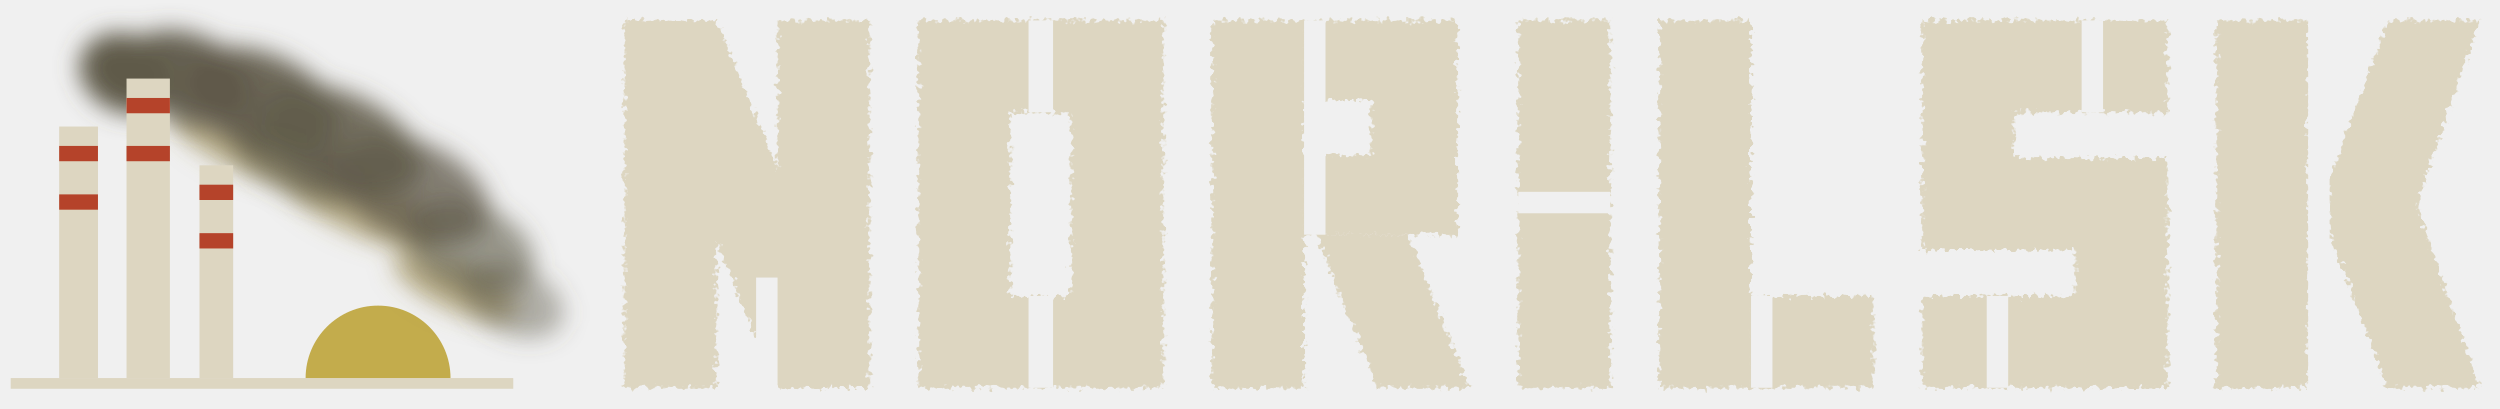
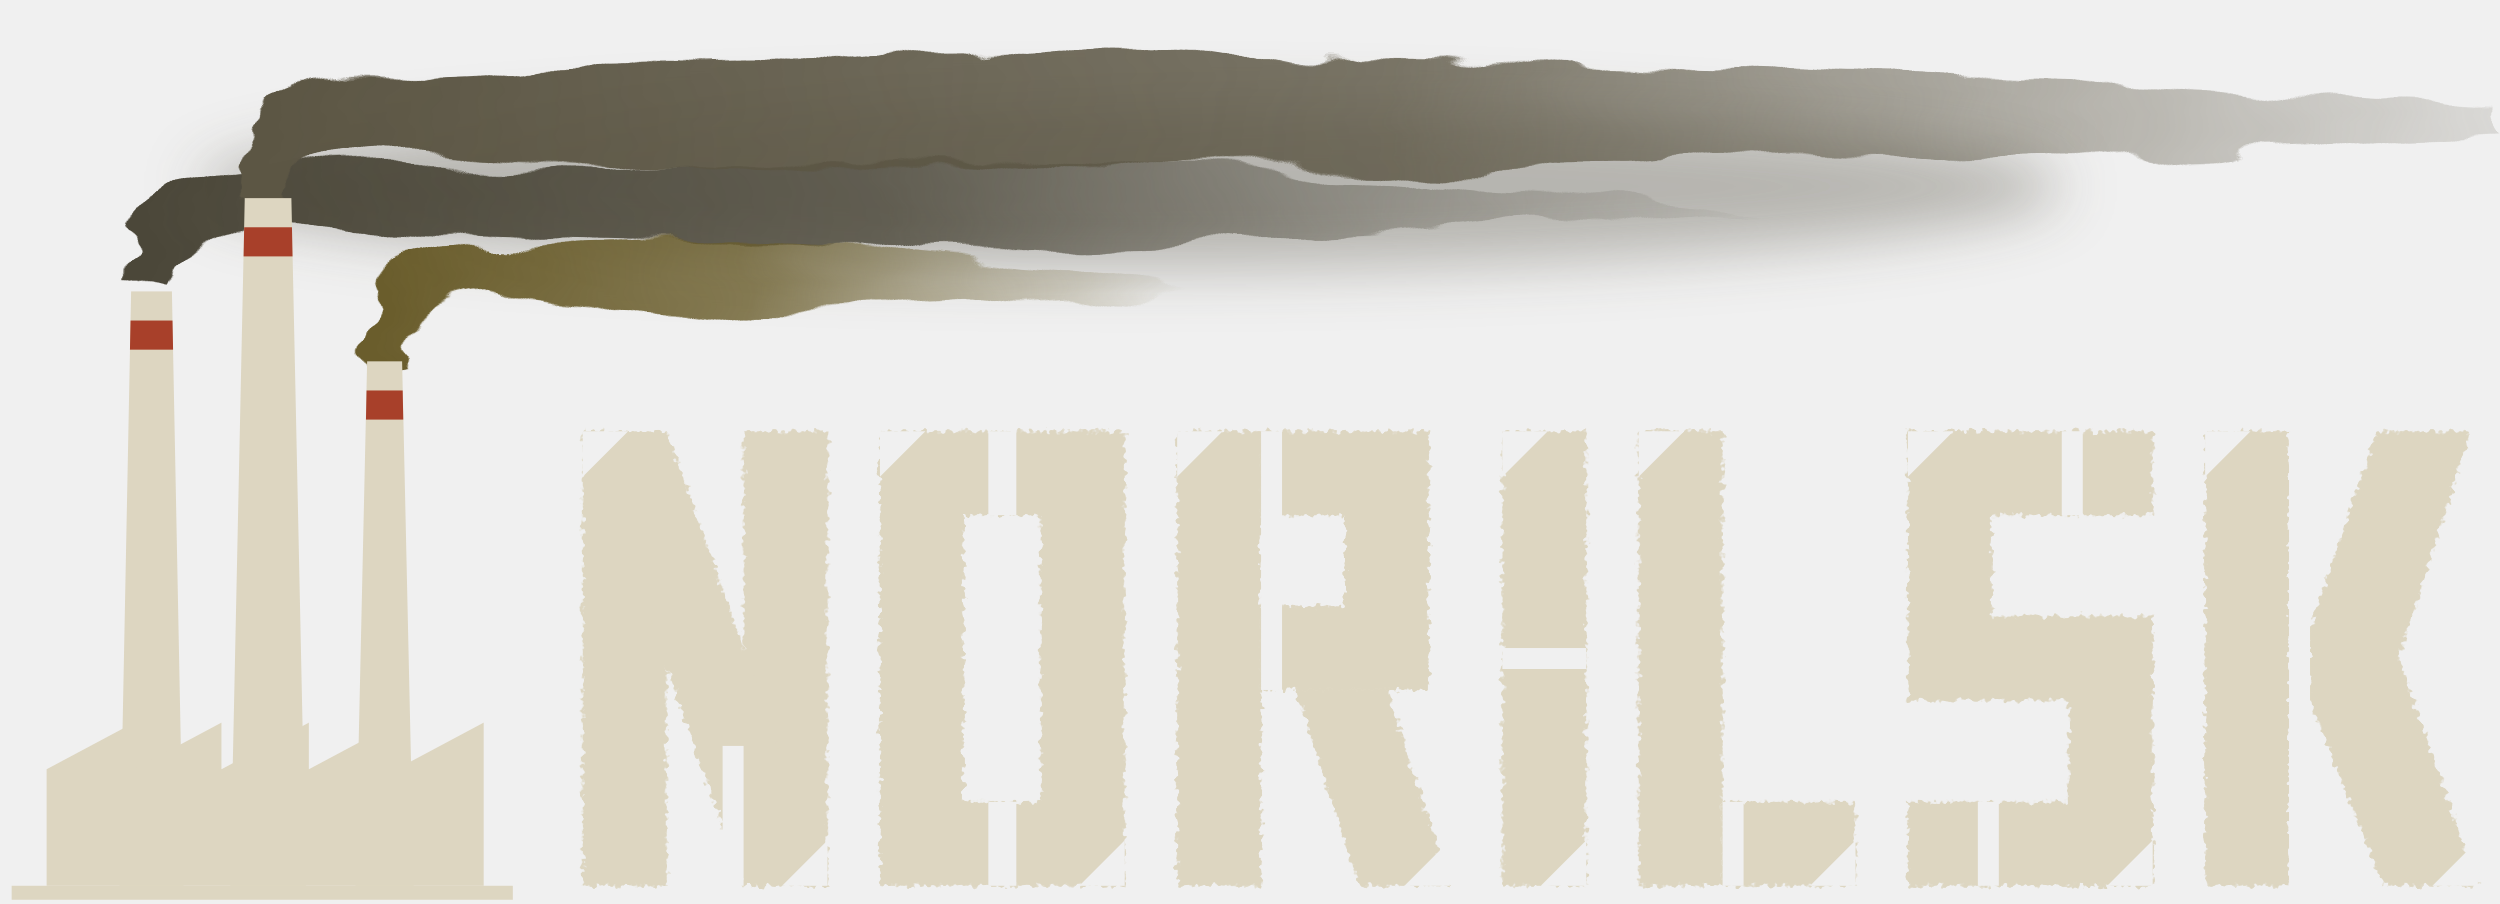
- <svg xmlns="http://www.w3.org/2000/svg" viewBox="-4 -4 490 80" width="490" height="80">
+ <svg xmlns="http://www.w3.org/2000/svg" viewBox="-4 -74 429 155" width="429" height="155">
  <defs>
    <filter id="erode" x="-5%" y="-10%" width="110%" height="120%">
      <feTurbulence type="fractalNoise" baseFrequency="0.9" numOctaves="2" seed="7" result="n" />
-       <feDisplacementMap in="SourceGraphic" in2="n" scale="2.6" xChannelSelector="R" yChannelSelector="G" />
+       <feDisplacementMap in="SourceGraphic" in2="n" scale="2.0" xChannelSelector="R" yChannelSelector="G" />
    </filter>
-     <mask id="cut" maskUnits="userSpaceOnUse" x="-10" y="-10" width="384" height="92">
-       <rect x="-10" y="-10" width="384" height="92" fill="#fff" />
-       <rect x="25.8" y="50.4" width="4.2" height="21.6" fill="#000" />
-       <rect x="79.2" y="0.0" width="4.8" height="18.0" fill="#000" />
-       <rect x="79.2" y="54.0" width="4.8" height="18.0" fill="#000" />
-       <rect x="133.2" y="0.0" width="4.2" height="42.0" fill="#000" />
-       <rect x="175.2" y="33.6" width="18.0" height="4.2" fill="#000" />
-       <rect x="220.8" y="54.0" width="4.2" height="18.0" fill="#000" />
-       <rect x="285.6" y="0.0" width="4.2" height="18.0" fill="#000" />
-       <rect x="267.0" y="54.0" width="4.2" height="18.0" fill="#000" />
-       <rect x="330.0" y="0.0" width="4.2" height="72.0" fill="#000" />
+     <mask id="cut" maskUnits="userSpaceOnUse" x="-10" y="-10" width="345" height="98">
+       <rect x="-10" y="-10" width="345" height="98" fill="#fff" />
+       <rect x="24.0" y="54.0" width="3.6" height="24.0" fill="#000" />
+       <path fill="#000" d="M0.0,0.0 L7.8,0.0 L0.0,7.8 Z" />
+       <path fill="#000" d="M42.0,78.0 L34.2,78.0 L42.0,70.2 Z" />
+       <rect x="69.6" y="0.0" width="4.8" height="14.4" fill="#000" />
+       <rect x="69.6" y="63.6" width="4.8" height="14.4" fill="#000" />
+       <path fill="#000" d="M51.0,0.0 L58.8,0.0 L51.0,7.8 Z" />
+       <path fill="#000" d="M93.0,78.0 L85.2,78.0 L93.0,70.2 Z" />
+       <rect x="116.4" y="0.0" width="3.6" height="44.4" fill="#000" />
+       <path fill="#000" d="M102.0,0.0 L109.8,0.0 L102.0,7.8 Z" />
+       <path fill="#000" d="M148.8,78.0 L141.0,78.0 L148.8,70.2 Z" />
+       <rect x="157.8" y="37.2" width="14.4" height="3.6" fill="#000" />
+       <path fill="#000" d="M157.8,0.0 L165.6,0.0 L157.8,7.8 Z" />
+       <path fill="#000" d="M172.2,78.0 L164.4,78.0 L172.2,70.2 Z" />
+       <rect x="195.6" y="63.6" width="3.6" height="14.4" fill="#000" />
+       <path fill="#000" d="M181.2,0.0 L189.0,0.0 L181.2,7.8 Z" />
+       <path fill="#000" d="M218.4,78.0 L210.6,78.0 L218.4,70.2 Z" />
+       <rect x="253.8" y="0.0" width="3.6" height="14.4" fill="#000" />
+       <rect x="239.4" y="63.6" width="3.6" height="14.4" fill="#000" />
+       <path fill="#000" d="M227.4,0.0 L235.2,0.0 L227.4,7.8 Z" />
+       <path fill="#000" d="M269.4,78.0 L261.6,78.0 L269.4,70.2 Z" />
+       <rect x="292.8" y="0.0" width="3.6" height="78.0" fill="#000" />
+       <path fill="#000" d="M278.4,0.0 L286.2,0.0 L278.4,7.8 Z" />
+       <path fill="#000" d="M325.2,78.0 L317.4,78.0 L325.2,70.2 Z" />
    </mask>
+     <linearGradient id="wf0" gradientUnits="userSpaceOnUse" x1="22.0" y1="0" x2="300.0" y2="0">
+       <stop offset="0" stop-color="#4b4739" />
+       <stop offset="0.45" stop-color="#4b4739" stop-opacity="0.8" />
+       <stop offset="1" stop-color="#4b4739" stop-opacity="0" />
+     </linearGradient>
+     <linearGradient id="wf1" gradientUnits="userSpaceOnUse" x1="42.0" y1="0" x2="470.0" y2="0">
+       <stop offset="0" stop-color="#5c5644" />
+       <stop offset="0.45" stop-color="#5c5644" stop-opacity="0.8" />
+       <stop offset="1" stop-color="#5c5644" stop-opacity="0" />
+     </linearGradient>
+     <linearGradient id="wf2" gradientUnits="userSpaceOnUse" x1="62.0" y1="0" x2="200.0" y2="0">
+       <stop offset="0" stop-color="#6a5d2c" />
+       <stop offset="0.45" stop-color="#6a5d2c" stop-opacity="0.8" />
+       <stop offset="1" stop-color="#6a5d2c" stop-opacity="0" />
+     </linearGradient>
+     <filter id="wb" x="-20%" y="-80%" width="140%" height="260%">
+       <feGaussianBlur stdDeviation="5.0" />
+     </filter>
+     <filter id="wr" x="-5%" y="-60%" width="110%" height="220%">
+       <feTurbulence type="fractalNoise" baseFrequency="0.035 0.120" numOctaves="3" seed="11" result="n" />
+       <feDisplacementMap in="SourceGraphic" in2="n" scale="9.0" xChannelSelector="R" yChannelSelector="G" />
+     </filter>
  </defs>
-   <clipPath id="wg">
-     <rect x="-3.8" y="-18.9" width="104.2" height="89.1" />
-   </clipPath>
-   <filter id="wb" x="-30%" y="-60%" width="160%" height="220%">
-     <feGaussianBlur stdDeviation="2.27" />
-   </filter>
-   <circle cx="70.1" cy="70.1" r="14.2" fill="#bea43a" opacity="0.9" clip-path="url(#wg)" />
-   <g fill="#8a7630" opacity="0.55" filter="url(#wb)">
-     <ellipse cx="43.6" cy="24.6" rx="15.2" ry="4.7" transform="rotate(24 43.6 24.6)" />
-     <ellipse cx="66.3" cy="36.0" rx="17.1" ry="5.7" transform="rotate(24 66.3 36.0)" />
-     <ellipse cx="85.3" cy="52.1" rx="13.3" ry="4.7" transform="rotate(24 85.3 52.1)" />
-   </g>
-   <g fill="#5f5a4a" filter="url(#wb)">
-     <ellipse cx="20.8" cy="10.4" rx="9.5" ry="7.6" transform="rotate(24 20.8 10.4)" opacity="1" />
-     <ellipse cx="33.2" cy="11.4" rx="13.3" ry="8.5" transform="rotate(24 33.2 11.4)" opacity="0.95" />
-     <ellipse cx="47.4" cy="16.1" rx="16.1" ry="9.5" transform="rotate(24 47.4 16.1)" opacity="0.9" />
-     <ellipse cx="62.5" cy="23.7" rx="17.1" ry="9.5" transform="rotate(24 62.5 23.7)" opacity="0.85" />
-     <ellipse cx="76.7" cy="33.2" rx="16.1" ry="9.5" transform="rotate(24 76.7 33.2)" opacity="0.75" />
-     <ellipse cx="88.1" cy="44.5" rx="13.3" ry="8.5" transform="rotate(24 88.1 44.5)" opacity="0.6" />
-     <ellipse cx="96.6" cy="54.9" rx="10.4" ry="6.6" transform="rotate(24 96.6 54.9)" opacity="0.45" />
-     <ellipse cx="54.9" cy="28.4" rx="14.2" ry="5.7" transform="rotate(24 54.9 28.4)" opacity="0.6" />
-   </g>
-   <rect x="7.6" y="20.8" width="7.6" height="49.3" fill="#ddd6c1" />
-   <rect x="7.6" y="24.6" width="7.6" height="3.0" fill="#b5432a" />
-   <rect x="7.6" y="34.1" width="7.6" height="3.0" fill="#b5432a" />
-   <rect x="20.8" y="11.4" width="8.5" height="58.7" fill="#ddd6c1" />
-   <rect x="20.8" y="15.2" width="8.5" height="3.0" fill="#b5432a" />
-   <rect x="20.8" y="24.6" width="8.5" height="3.0" fill="#b5432a" />
-   <rect x="35.1" y="28.4" width="6.6" height="41.7" fill="#ddd6c1" />
-   <rect x="35.1" y="32.2" width="6.6" height="3.0" fill="#b5432a" />
-   <rect x="35.1" y="41.7" width="6.6" height="3.0" fill="#b5432a" />
-   <rect x="-1.9" y="70.1" width="98.5" height="2.1" fill="#ddd6c1" />
-   <g transform="translate(118.4 0)">
+   <ellipse cx="190.0" cy="-42.0" rx="160.0" ry="14.0" fill="#4b4739" opacity="0.35" filter="url(#wb)" />
+   <path d="M18.5,-24.0 C18.5,-48.0 28.0,-45.0 48.0,-45.0 Q161.4,-51.0 300.0,-37.5 Q161.4,-27.5 48.0,-35.0 C34.0,-35.0 25.5,-32.0 25.5,-24.0 Z" fill="url(#wf0)" filter="url(#wr)" />
+   <path d="M38.0,-40.0 C38.0,-64.5 48.0,-61.5 68.0,-61.5 Q248.9,-69.3 470.0,-52.5 Q248.9,-39.6 68.0,-48.5 C54.0,-48.5 46.0,-45.5 46.0,-40.0 Z" fill="url(#wf1)" filter="url(#wr)" />
+   <path d="M59.0,-12.0 C59.0,-34.0 68.0,-31.0 88.0,-31.0 Q138.4,-35.8 200.0,-24.5 Q138.4,-16.4 88.0,-23.0 C74.0,-23.0 65.0,-20.0 65.0,-12.0 Z" fill="url(#wf2)" filter="url(#wr)" />
+   <path d="M16.5,78.0 L18.5,-24.0 L25.5,-24.0 L27.5,78.0 Z" fill="#ddd6c1" />
+   <path d="M18.4,-19.0 L25.6,-19.0 L25.7,-14.0 L18.3,-14.0 Z" fill="#a8402a" />
+   <path d="M35.5,78.0 L38.0,-40.0 L46.0,-40.0 L48.5,78.0 Z" fill="#ddd6c1" />
+   <path d="M37.9,-35.0 L46.1,-35.0 L46.2,-30.0 L37.8,-30.0 Z" fill="#a8402a" />
+   <path d="M57.0,78.0 L59.0,-12.0 L65.0,-12.0 L67.0,78.0 Z" fill="#ddd6c1" />
+   <path d="M58.9,-7.0 L65.1,-7.0 L65.2,-2.0 L58.8,-2.0 Z" fill="#a8402a" />
+   <path d="M4.0,78.0 L4.0,58.0 L19.0,50.0 L19.0,58.0 L34.0,50.0 L34.0,58.0 L49.0,50.0 L49.0,58.0 L64.0,50.0 L64.0,58.0 L79.0,50.0 L79.0,58.0 L79.0,78.0 Z" fill="#ddd6c1" />
+   <rect x="-2.0" y="78.0" width="86.0" height="2.4" fill="#ddd6c1" />
+   <g transform="translate(96.0 0)">
    <g fill="#ddd6c1" mask="url(#cut)" filter="url(#erode)">
-       <path fill-rule="evenodd" d="M0.0,0.0 L18.0,0.0 L18.0,72.0 L0.0,72.0 Z" />
-       <path fill-rule="evenodd" d="M30.0,0.0 L48.0,0.0 L48.0,72.0 L30.0,72.0 Z" />
-       <path fill-rule="evenodd" d="M0.0,0.0 L18.0,0.0 L48.0,72.0 L30.0,72.0 Z" />
-       <path fill-rule="evenodd" d="M57.6,0.0 L105.6,0.0 L105.6,72.0 L57.6,72.0 L57.6,0.0 L75.6,18.0 L75.6,54.0 L87.6,54.0 L87.6,18.0 L75.6,18.0 Z" />
-       <path fill-rule="evenodd" d="M115.2,0.0 L133.2,0.0 L133.2,72.0 L115.2,72.0 Z" />
-       <path fill-rule="evenodd" d="M133.2,0.0 L163.2,0.0 L163.2,42.0 L133.2,42.0 L133.2,0.0 L133.2,15.6 L146.4,15.6 L146.4,26.4 L133.2,26.4 L133.2,15.6 Z" />
-       <path fill-rule="evenodd" d="M135.6,42.0 L153.6,42.0 L165.6,72.0 L147.6,72.0 Z" />
-       <path fill-rule="evenodd" d="M175.2,0.0 L193.2,0.0 L193.2,72.0 L175.2,72.0 Z" />
-       <path fill-rule="evenodd" d="M202.8,0.0 L220.8,0.0 L220.8,72.0 L202.8,72.0 Z" />
-       <path fill-rule="evenodd" d="M220.8,54.0 L244.8,54.0 L244.8,72.0 L220.8,72.0 Z" />
-       <path fill-rule="evenodd" d="M254.4,0.0 L302.4,0.0 L302.4,18.0 L254.4,18.0 Z" />
-       <path fill-rule="evenodd" d="M254.4,0.0 L272.4,0.0 L272.4,45.0 L254.4,45.0 Z" />
-       <path fill-rule="evenodd" d="M254.4,27.0 L302.4,27.0 L302.4,45.0 L254.4,45.0 Z" />
-       <path fill-rule="evenodd" d="M284.4,27.0 L302.4,27.0 L302.4,72.0 L284.4,72.0 Z" />
-       <path fill-rule="evenodd" d="M254.4,54.0 L302.4,54.0 L302.4,72.0 L254.4,72.0 Z" />
-       <path fill-rule="evenodd" d="M312.0,0.0 L330.0,0.0 L330.0,72.0 L312.0,72.0 Z" />
-       <path fill-rule="evenodd" d="M334.2,31.2 L345.6,0.0 L363.6,0.0 L350.4,38.4 L334.2,38.4 Z" />
-       <path fill-rule="evenodd" d="M334.2,33.6 L350.4,33.6 L363.6,72.0 L345.6,72.0 L334.2,42.0 Z" />
+       <path fill-rule="evenodd" d="M0.0,0.0 L14.4,0.0 L14.4,78.0 L0.0,78.0 Z" />
+       <path fill-rule="evenodd" d="M27.6,0.0 L42.0,0.0 L42.0,78.0 L27.6,78.0 Z" />
+       <path fill-rule="evenodd" d="M0.0,0.0 L14.4,0.0 L42.0,78.0 L27.6,78.0 Z" />
+       <path fill-rule="evenodd" d="M51.0,0.0 L93.0,0.0 L93.0,78.0 L51.0,78.0 L51.0,0.0 L65.4,14.4 L65.4,63.6 L78.6,63.6 L78.6,14.4 L65.4,14.4 Z" />
+       <path fill-rule="evenodd" d="M102.0,0.0 L116.4,0.0 L116.4,78.0 L102.0,78.0 Z" />
+       <path fill-rule="evenodd" d="M116.4,0.0 L145.2,0.0 L145.2,44.4 L116.4,44.4 L116.4,0.0 L116.4,14.4 L130.8,14.4 L130.8,30.0 L116.4,30.0 L116.4,14.4 Z" />
+       <path fill-rule="evenodd" d="M122.4,44.4 L138.0,44.4 L148.8,78.0 L133.2,78.0 Z" />
+       <path fill-rule="evenodd" d="M157.8,0.0 L172.2,0.0 L172.2,78.0 L157.8,78.0 Z" />
+       <path fill-rule="evenodd" d="M181.2,0.0 L195.6,0.0 L195.6,78.0 L181.2,78.0 Z" />
+       <path fill-rule="evenodd" d="M195.6,63.6 L218.4,63.6 L218.4,78.0 L195.6,78.0 Z" />
+       <path fill-rule="evenodd" d="M227.4,0.0 L269.4,0.0 L269.4,14.4 L227.4,14.4 Z" />
+       <path fill-rule="evenodd" d="M227.4,0.0 L241.8,0.0 L241.8,46.2 L227.4,46.2 Z" />
+       <path fill-rule="evenodd" d="M227.4,31.8 L269.4,31.8 L269.4,46.2 L227.4,46.2 Z" />
+       <path fill-rule="evenodd" d="M255.0,31.8 L269.4,31.8 L269.4,78.0 L255.0,78.0 Z" />
+       <path fill-rule="evenodd" d="M227.4,63.6 L269.4,63.6 L269.4,78.0 L227.4,78.0 Z" />
+       <path fill-rule="evenodd" d="M278.4,0.0 L292.8,0.0 L292.8,78.0 L278.4,78.0 Z" />
+       <path fill-rule="evenodd" d="M296.4,33.6 L307.8,0.0 L324.0,0.0 L310.8,41.4 L296.4,41.4 Z" />
+       <path fill-rule="evenodd" d="M296.4,36.6 L310.8,36.6 L325.2,78.0 L309.0,78.0 L296.4,46.2 Z" />
    </g>
  </g>
</svg>
